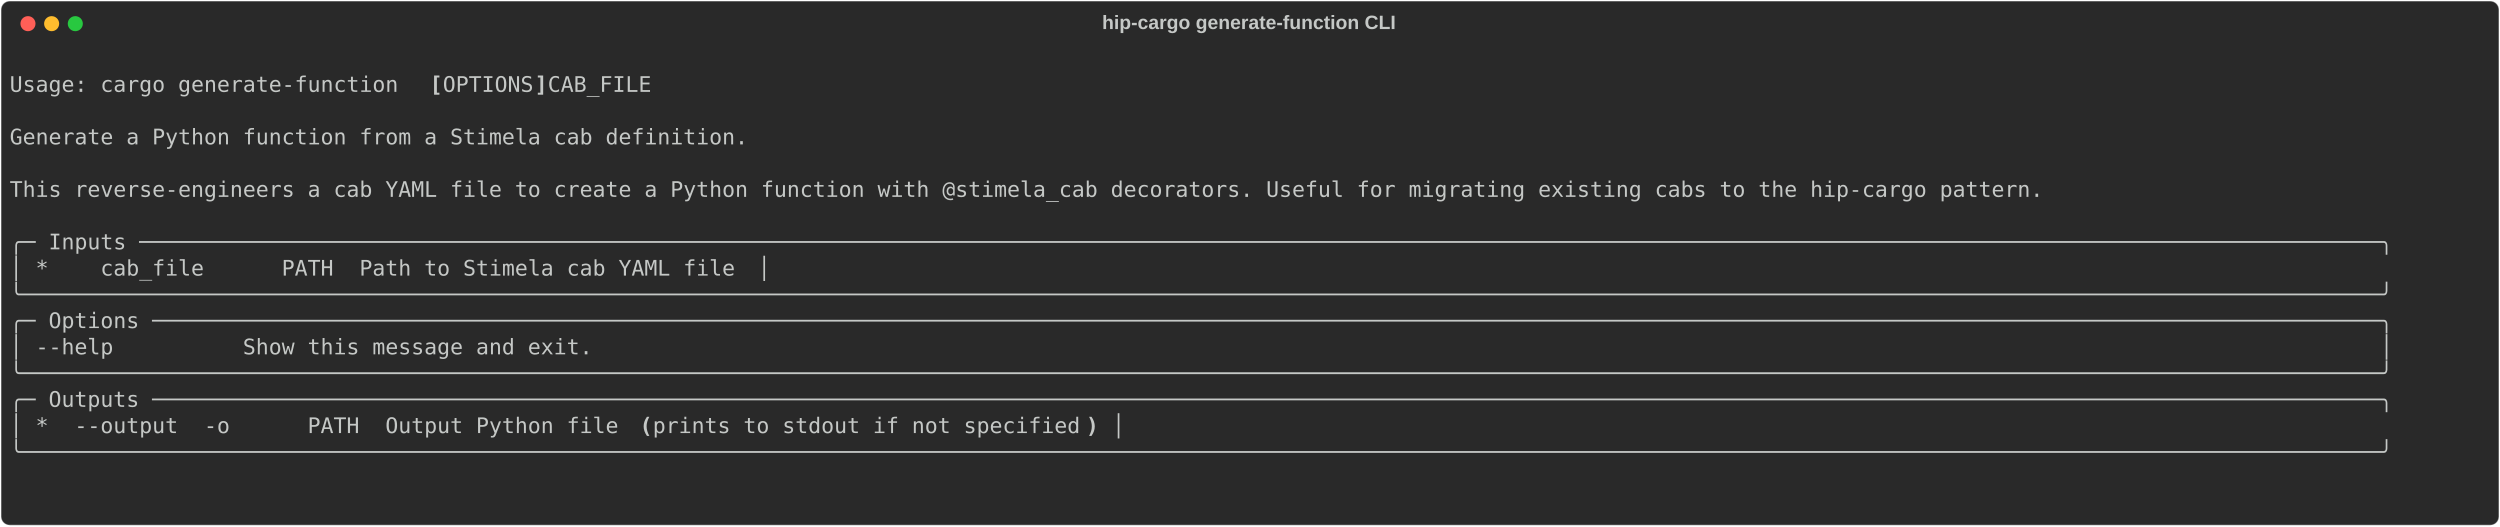
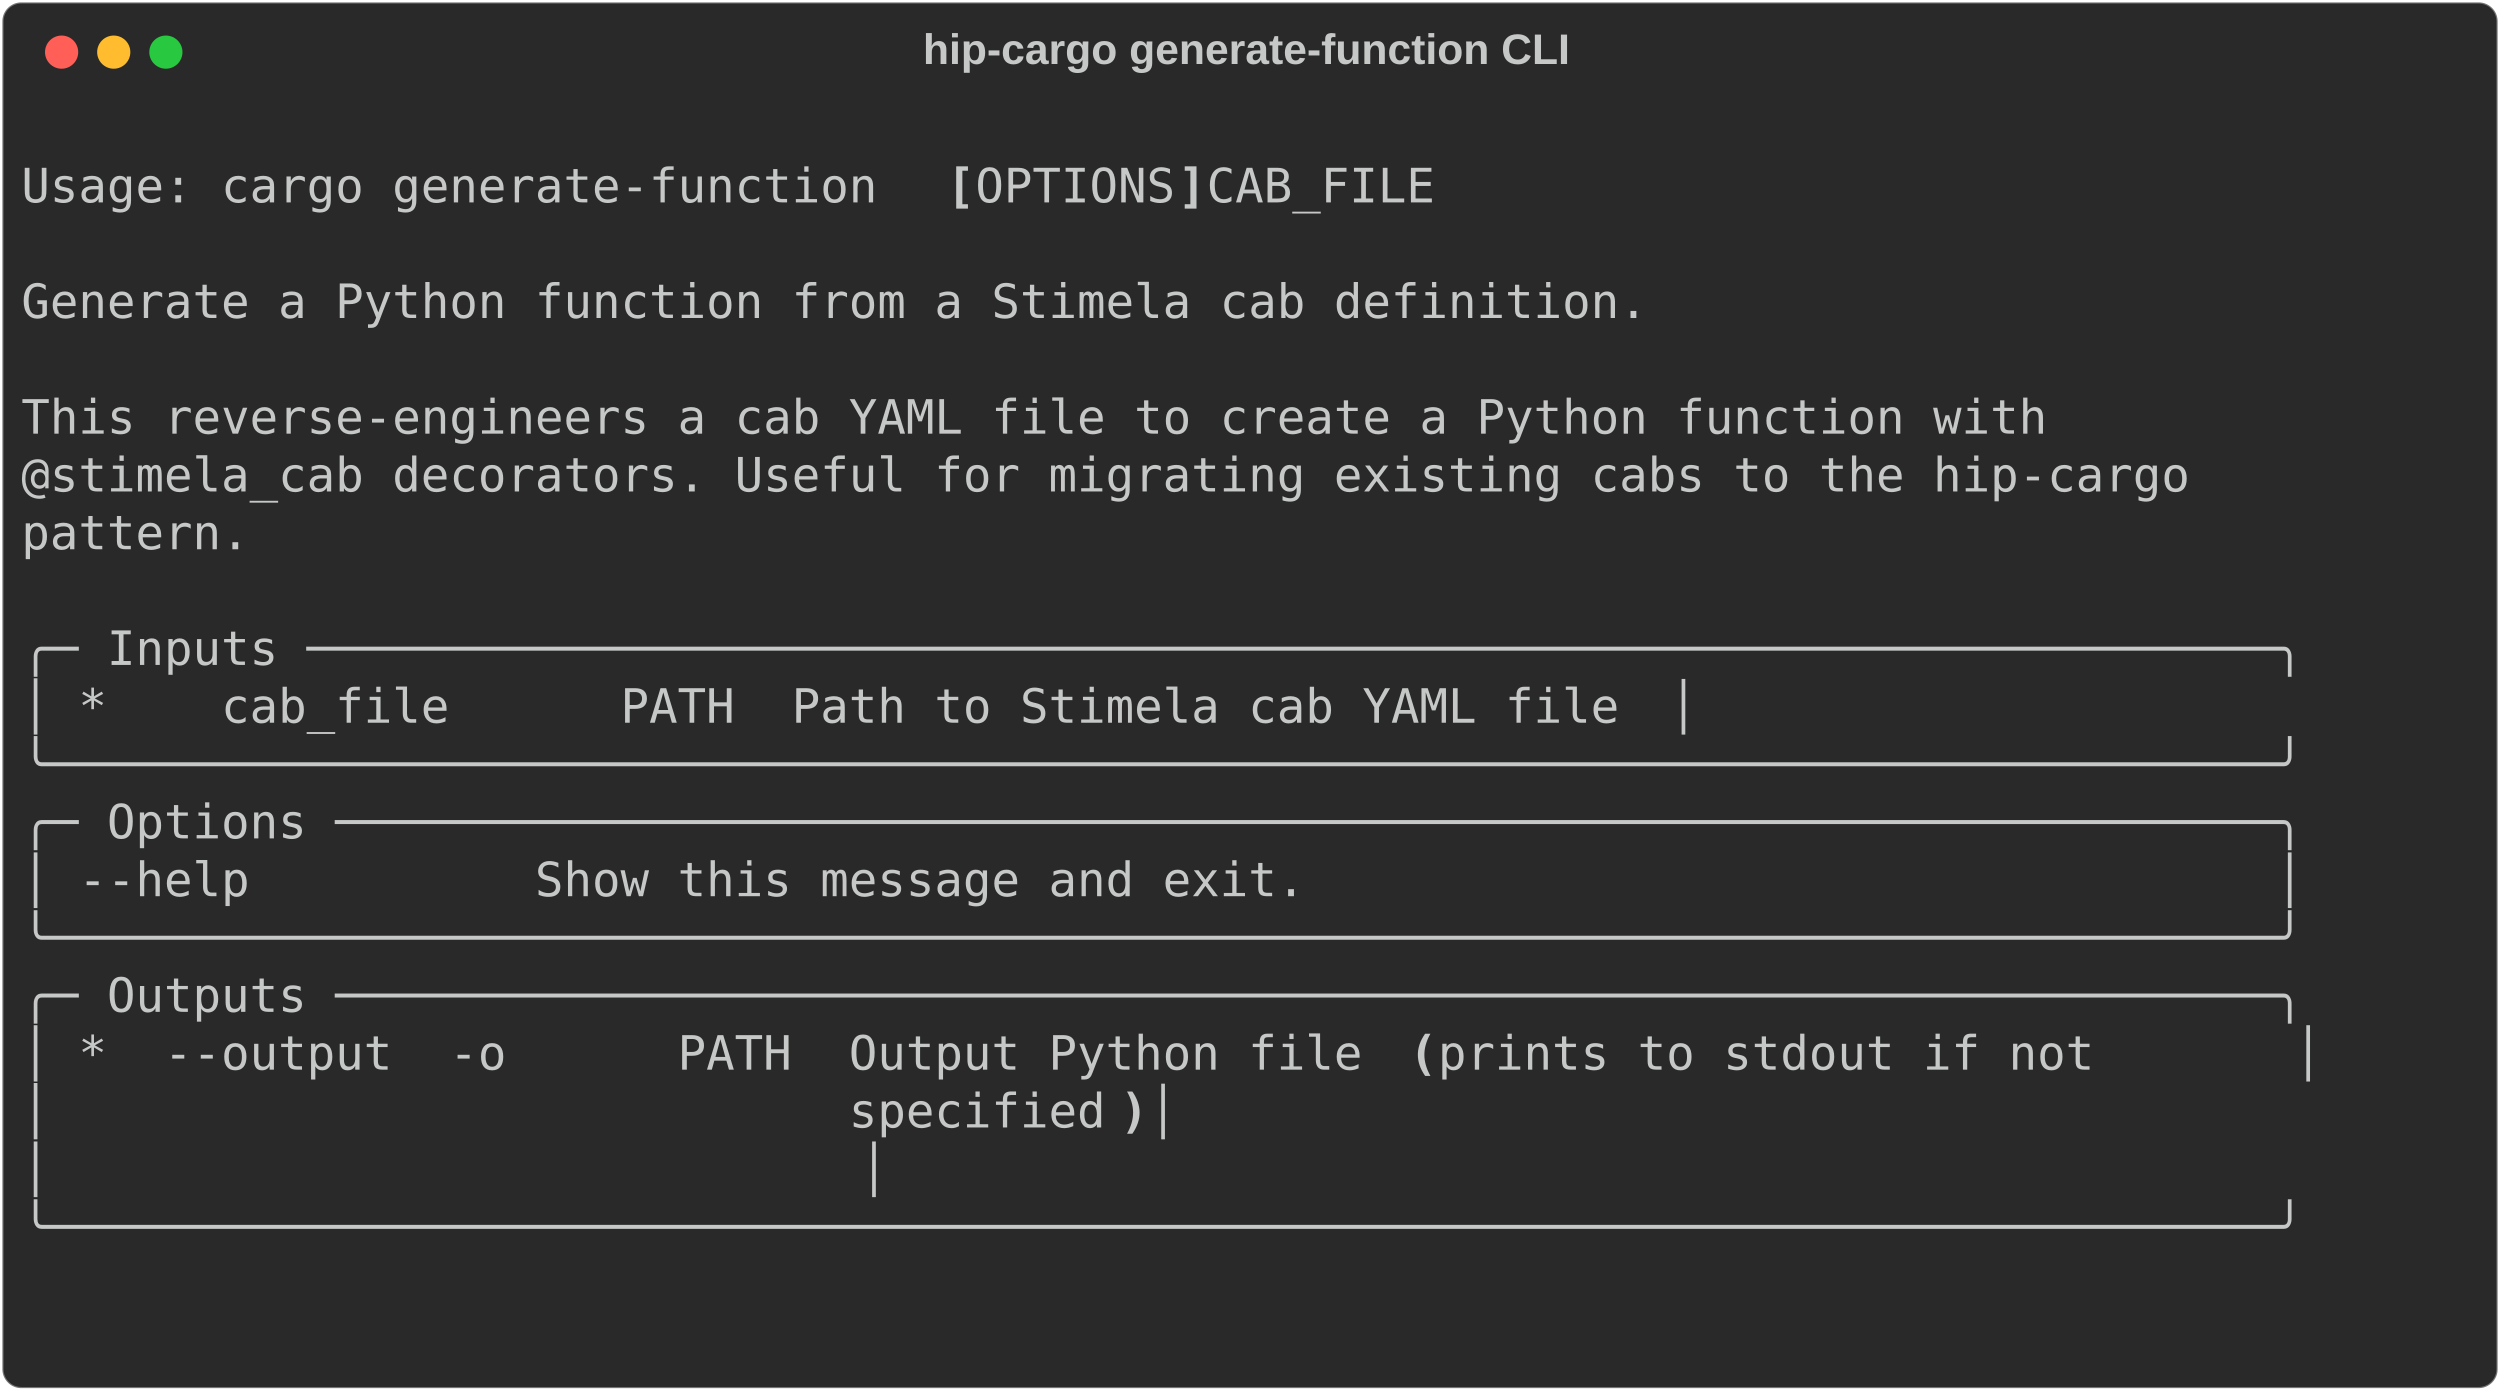
- <svg xmlns="http://www.w3.org/2000/svg" class="rich-terminal" viewBox="0 0 2324 489.2">
+ <svg xmlns="http://www.w3.org/2000/svg" class="rich-terminal" viewBox="0 0 1055 586.8">
  <style>

    @font-face {
        font-family: "Fira Code";
        src: local("FiraCode-Regular"),
                url("https://cdnjs.cloudflare.com/ajax/libs/firacode/6.2.0/woff2/FiraCode-Regular.woff2") format("woff2"),
                url("https://cdnjs.cloudflare.com/ajax/libs/firacode/6.2.0/woff/FiraCode-Regular.woff") format("woff");
        font-style: normal;
        font-weight: 400;
    }
    @font-face {
        font-family: "Fira Code";
        src: local("FiraCode-Bold"),
                url("https://cdnjs.cloudflare.com/ajax/libs/firacode/6.2.0/woff2/FiraCode-Bold.woff2") format("woff2"),
                url("https://cdnjs.cloudflare.com/ajax/libs/firacode/6.2.0/woff/FiraCode-Bold.woff") format("woff");
        font-style: bold;
        font-weight: 700;
    }

-     .terminal-3403587725-matrix {
+     .terminal-4188843890-matrix {
        font-family: Fira Code, monospace;
        font-size: 20px;
        line-height: 24.4px;
        font-variant-east-asian: full-width;
    }

-     .terminal-3403587725-title {
+     .terminal-4188843890-title {
        font-size: 18px;
        font-weight: bold;
        font-family: arial;
    }

-     .terminal-3403587725-r1 { fill: #c5c8c6 }
- .terminal-3403587725-r2 { fill: #c5c8c6;font-weight: bold }
+     .terminal-4188843890-r1 { fill: #c5c8c6 }
+ .terminal-4188843890-r2 { fill: #c5c8c6;font-weight: bold }
    </style>
  <defs>
-     <clipPath id="terminal-3403587725-clip-terminal">
-       <rect x="0" y="0" width="2304.8" height="438.2" />
+     <clipPath id="terminal-4188843890-clip-terminal">
+       <rect x="0" y="0" width="1036.0" height="535.8" />
    </clipPath>
-     <clipPath id="terminal-3403587725-line-0">
-       <rect x="0" y="1.5" width="2305.8" height="24.65" />
+     <clipPath id="terminal-4188843890-line-0">
+       <rect x="0" y="1.5" width="1037" height="24.65" />
    </clipPath>
-     <clipPath id="terminal-3403587725-line-1">
-       <rect x="0" y="25.9" width="2305.8" height="24.65" />
+     <clipPath id="terminal-4188843890-line-1">
+       <rect x="0" y="25.9" width="1037" height="24.65" />
    </clipPath>
-     <clipPath id="terminal-3403587725-line-2">
-       <rect x="0" y="50.3" width="2305.8" height="24.65" />
+     <clipPath id="terminal-4188843890-line-2">
+       <rect x="0" y="50.3" width="1037" height="24.65" />
    </clipPath>
-     <clipPath id="terminal-3403587725-line-3">
-       <rect x="0" y="74.7" width="2305.8" height="24.65" />
+     <clipPath id="terminal-4188843890-line-3">
+       <rect x="0" y="74.7" width="1037" height="24.65" />
    </clipPath>
-     <clipPath id="terminal-3403587725-line-4">
-       <rect x="0" y="99.1" width="2305.8" height="24.65" />
+     <clipPath id="terminal-4188843890-line-4">
+       <rect x="0" y="99.1" width="1037" height="24.65" />
    </clipPath>
-     <clipPath id="terminal-3403587725-line-5">
-       <rect x="0" y="123.5" width="2305.8" height="24.65" />
+     <clipPath id="terminal-4188843890-line-5">
+       <rect x="0" y="123.5" width="1037" height="24.65" />
    </clipPath>
-     <clipPath id="terminal-3403587725-line-6">
-       <rect x="0" y="147.9" width="2305.8" height="24.65" />
+     <clipPath id="terminal-4188843890-line-6">
+       <rect x="0" y="147.9" width="1037" height="24.65" />
    </clipPath>
-     <clipPath id="terminal-3403587725-line-7">
-       <rect x="0" y="172.3" width="2305.8" height="24.65" />
+     <clipPath id="terminal-4188843890-line-7">
+       <rect x="0" y="172.3" width="1037" height="24.65" />
    </clipPath>
-     <clipPath id="terminal-3403587725-line-8">
-       <rect x="0" y="196.7" width="2305.8" height="24.65" />
+     <clipPath id="terminal-4188843890-line-8">
+       <rect x="0" y="196.7" width="1037" height="24.65" />
    </clipPath>
-     <clipPath id="terminal-3403587725-line-9">
-       <rect x="0" y="221.1" width="2305.8" height="24.65" />
+     <clipPath id="terminal-4188843890-line-9">
+       <rect x="0" y="221.1" width="1037" height="24.65" />
    </clipPath>
-     <clipPath id="terminal-3403587725-line-10">
-       <rect x="0" y="245.5" width="2305.8" height="24.65" />
+     <clipPath id="terminal-4188843890-line-10">
+       <rect x="0" y="245.5" width="1037" height="24.65" />
    </clipPath>
-     <clipPath id="terminal-3403587725-line-11">
-       <rect x="0" y="269.9" width="2305.8" height="24.65" />
+     <clipPath id="terminal-4188843890-line-11">
+       <rect x="0" y="269.9" width="1037" height="24.65" />
    </clipPath>
-     <clipPath id="terminal-3403587725-line-12">
-       <rect x="0" y="294.3" width="2305.8" height="24.65" />
+     <clipPath id="terminal-4188843890-line-12">
+       <rect x="0" y="294.3" width="1037" height="24.65" />
    </clipPath>
-     <clipPath id="terminal-3403587725-line-13">
-       <rect x="0" y="318.7" width="2305.8" height="24.65" />
+     <clipPath id="terminal-4188843890-line-13">
+       <rect x="0" y="318.7" width="1037" height="24.65" />
    </clipPath>
-     <clipPath id="terminal-3403587725-line-14">
-       <rect x="0" y="343.1" width="2305.8" height="24.65" />
+     <clipPath id="terminal-4188843890-line-14">
+       <rect x="0" y="343.1" width="1037" height="24.65" />
    </clipPath>
-     <clipPath id="terminal-3403587725-line-15">
-       <rect x="0" y="367.5" width="2305.8" height="24.65" />
+     <clipPath id="terminal-4188843890-line-15">
+       <rect x="0" y="367.5" width="1037" height="24.65" />
    </clipPath>
-     <clipPath id="terminal-3403587725-line-16">
-       <rect x="0" y="391.9" width="2305.8" height="24.65" />
+     <clipPath id="terminal-4188843890-line-16">
+       <rect x="0" y="391.9" width="1037" height="24.65" />
+     </clipPath>
+     <clipPath id="terminal-4188843890-line-17">
+       <rect x="0" y="416.3" width="1037" height="24.65" />
+     </clipPath>
+     <clipPath id="terminal-4188843890-line-18">
+       <rect x="0" y="440.7" width="1037" height="24.65" />
+     </clipPath>
+     <clipPath id="terminal-4188843890-line-19">
+       <rect x="0" y="465.1" width="1037" height="24.65" />
+     </clipPath>
+     <clipPath id="terminal-4188843890-line-20">
+       <rect x="0" y="489.5" width="1037" height="24.65" />
    </clipPath>
  </defs>
-   <rect fill="#292929" stroke="rgba(255,255,255,0.35)" stroke-width="1" x="1" y="1" width="2322" height="487.2" rx="8" />
-   <text class="terminal-3403587725-title" fill="#c5c8c6" text-anchor="middle" x="1161" y="27">hip-cargo generate-function CLI</text>
+   <rect fill="#292929" stroke="rgba(255,255,255,0.35)" stroke-width="1" x="1" y="1" width="1053" height="584.8" rx="8" />
+   <text class="terminal-4188843890-title" fill="#c5c8c6" text-anchor="middle" x="526" y="27">hip-cargo generate-function CLI</text>
  <g transform="translate(26,22)">
    <circle cx="0" cy="0" r="7" fill="#ff5f57" />
    <circle cx="22" cy="0" r="7" fill="#febc2e" />
    <circle cx="44" cy="0" r="7" fill="#28c840" />
  </g>
-   <g transform="translate(9, 41)" clip-path="url(#terminal-3403587725-clip-terminal)">
-     <g class="terminal-3403587725-matrix">
-       <text class="terminal-3403587725-r1" x="2305.8" y="20" textLength="12.2" clip-path="url(#terminal-3403587725-line-0)">
+   <g transform="translate(9, 41)" clip-path="url(#terminal-4188843890-clip-terminal)">
+     <g class="terminal-4188843890-matrix">
+       <text class="terminal-4188843890-r1" x="1037" y="20" textLength="12.2" clip-path="url(#terminal-4188843890-line-0)">
</text>
-       <text class="terminal-3403587725-r1" x="0" y="44.4" textLength="390.4" clip-path="url(#terminal-3403587725-line-1)"> Usage: cargo generate-function </text>
-       <text class="terminal-3403587725-r2" x="390.4" y="44.4" textLength="12.2" clip-path="url(#terminal-3403587725-line-1)">[</text>
-       <text class="terminal-3403587725-r1" x="402.6" y="44.4" textLength="85.4" clip-path="url(#terminal-3403587725-line-1)">OPTIONS</text>
-       <text class="terminal-3403587725-r2" x="488" y="44.4" textLength="12.2" clip-path="url(#terminal-3403587725-line-1)">]</text>
-       <text class="terminal-3403587725-r1" x="500.2" y="44.4" textLength="1744.6" clip-path="url(#terminal-3403587725-line-1)"> CAB_FILE                                                                                                                                      </text>
-       <text class="terminal-3403587725-r1" x="2305.8" y="44.4" textLength="12.2" clip-path="url(#terminal-3403587725-line-1)">
+       <text class="terminal-4188843890-r1" x="0" y="44.4" textLength="390.4" clip-path="url(#terminal-4188843890-line-1)"> Usage: cargo generate-function </text>
+       <text class="terminal-4188843890-r2" x="390.4" y="44.4" textLength="12.2" clip-path="url(#terminal-4188843890-line-1)">[</text>
+       <text class="terminal-4188843890-r1" x="402.6" y="44.4" textLength="85.4" clip-path="url(#terminal-4188843890-line-1)">OPTIONS</text>
+       <text class="terminal-4188843890-r2" x="488" y="44.4" textLength="12.2" clip-path="url(#terminal-4188843890-line-1)">]</text>
+       <text class="terminal-4188843890-r1" x="500.2" y="44.4" textLength="475.8" clip-path="url(#terminal-4188843890-line-1)"> CAB_FILE                              </text>
+       <text class="terminal-4188843890-r1" x="1037" y="44.4" textLength="12.2" clip-path="url(#terminal-4188843890-line-1)">
</text>
-       <text class="terminal-3403587725-r1" x="2305.8" y="68.8" textLength="12.2" clip-path="url(#terminal-3403587725-line-2)">
+       <text class="terminal-4188843890-r1" x="1037" y="68.8" textLength="12.2" clip-path="url(#terminal-4188843890-line-2)">
</text>
-       <text class="terminal-3403587725-r1" x="0" y="93.2" textLength="2244.8" clip-path="url(#terminal-3403587725-line-3)"> Generate a Python function from a Stimela cab definition.                                                                                                                              </text>
-       <text class="terminal-3403587725-r1" x="2305.8" y="93.2" textLength="12.2" clip-path="url(#terminal-3403587725-line-3)">
+       <text class="terminal-4188843890-r1" x="0" y="93.2" textLength="976" clip-path="url(#terminal-4188843890-line-3)"> Generate a Python function from a Stimela cab definition.                      </text>
+       <text class="terminal-4188843890-r1" x="1037" y="93.2" textLength="12.2" clip-path="url(#terminal-4188843890-line-3)">
</text>
-       <text class="terminal-3403587725-r1" x="2305.8" y="117.6" textLength="12.2" clip-path="url(#terminal-3403587725-line-4)">
+       <text class="terminal-4188843890-r1" x="1037" y="117.6" textLength="12.2" clip-path="url(#terminal-4188843890-line-4)">
</text>
-       <text class="terminal-3403587725-r1" x="0" y="142" textLength="2244.8" clip-path="url(#terminal-3403587725-line-5)"> This reverse-engineers a cab YAML file to create a Python function with @stimela_cab decorators. Useful for migrating existing cabs to the hip-cargo pattern.                          </text>
-       <text class="terminal-3403587725-r1" x="2305.8" y="142" textLength="12.2" clip-path="url(#terminal-3403587725-line-5)">
+       <text class="terminal-4188843890-r1" x="0" y="142" textLength="976" clip-path="url(#terminal-4188843890-line-5)"> This reverse-engineers a cab YAML file to create a Python function with        </text>
+       <text class="terminal-4188843890-r1" x="1037" y="142" textLength="12.2" clip-path="url(#terminal-4188843890-line-5)">
</text>
-       <text class="terminal-3403587725-r1" x="2305.8" y="166.4" textLength="12.2" clip-path="url(#terminal-3403587725-line-6)">
+       <text class="terminal-4188843890-r1" x="0" y="166.4" textLength="976" clip-path="url(#terminal-4188843890-line-6)"> @stimela_cab decorators. Useful for migrating existing cabs to the hip-cargo   </text>
+       <text class="terminal-4188843890-r1" x="1037" y="166.4" textLength="12.2" clip-path="url(#terminal-4188843890-line-6)">
</text>
-       <text class="terminal-3403587725-r1" x="0" y="190.8" textLength="2244.8" clip-path="url(#terminal-3403587725-line-7)">╭─ Inputs ─────────────────────────────────────────────────────────────────────────────────────────────────────────────────────────────────────────────────────────────────────────────╮</text>
-       <text class="terminal-3403587725-r1" x="2305.8" y="190.8" textLength="12.2" clip-path="url(#terminal-3403587725-line-7)">
+       <text class="terminal-4188843890-r1" x="0" y="190.8" textLength="976" clip-path="url(#terminal-4188843890-line-7)"> pattern.                                                                       </text>
+       <text class="terminal-4188843890-r1" x="1037" y="190.8" textLength="12.2" clip-path="url(#terminal-4188843890-line-7)">
</text>
-       <text class="terminal-3403587725-r1" x="0" y="215.2" textLength="695.4" clip-path="url(#terminal-3403587725-line-8)">│ *    cab_file      PATH  Path to Stimela cab YAML file </text>
-       <text class="terminal-3403587725-r1" x="695.4" y="215.2" textLength="1427.4" clip-path="url(#terminal-3403587725-line-8)">                                                                                                                    │</text>
-       <text class="terminal-3403587725-r1" x="2305.8" y="215.2" textLength="12.2" clip-path="url(#terminal-3403587725-line-8)">
+       <text class="terminal-4188843890-r1" x="1037" y="215.2" textLength="12.2" clip-path="url(#terminal-4188843890-line-8)">
</text>
-       <text class="terminal-3403587725-r1" x="0" y="239.6" textLength="2244.8" clip-path="url(#terminal-3403587725-line-9)">╰──────────────────────────────────────────────────────────────────────────────────────────────────────────────────────────────────────────────────────────────────────────────────────╯</text>
-       <text class="terminal-3403587725-r1" x="2305.8" y="239.6" textLength="12.2" clip-path="url(#terminal-3403587725-line-9)">
+       <text class="terminal-4188843890-r1" x="0" y="239.6" textLength="976" clip-path="url(#terminal-4188843890-line-9)">╭─ Inputs ─────────────────────────────────────────────────────────────────────╮</text>
+       <text class="terminal-4188843890-r1" x="1037" y="239.6" textLength="12.2" clip-path="url(#terminal-4188843890-line-9)">
</text>
-       <text class="terminal-3403587725-r1" x="0" y="264" textLength="2244.8" clip-path="url(#terminal-3403587725-line-10)">╭─ Options ────────────────────────────────────────────────────────────────────────────────────────────────────────────────────────────────────────────────────────────────────────────╮</text>
-       <text class="terminal-3403587725-r1" x="2305.8" y="264" textLength="12.2" clip-path="url(#terminal-3403587725-line-10)">
+       <text class="terminal-4188843890-r1" x="0" y="264" textLength="695.4" clip-path="url(#terminal-4188843890-line-10)">│ *    cab_file      PATH  Path to Stimela cab YAML file </text>
+       <text class="terminal-4188843890-r1" x="695.4" y="264" textLength="158.6" clip-path="url(#terminal-4188843890-line-10)">            │</text>
+       <text class="terminal-4188843890-r1" x="1037" y="264" textLength="12.2" clip-path="url(#terminal-4188843890-line-10)">
</text>
-       <text class="terminal-3403587725-r1" x="0" y="288.4" textLength="2244.8" clip-path="url(#terminal-3403587725-line-11)">│ --help          Show this message and exit.                                                                                                                                          │</text>
-       <text class="terminal-3403587725-r1" x="2305.8" y="288.4" textLength="12.2" clip-path="url(#terminal-3403587725-line-11)">
+       <text class="terminal-4188843890-r1" x="0" y="288.4" textLength="976" clip-path="url(#terminal-4188843890-line-11)">╰──────────────────────────────────────────────────────────────────────────────╯</text>
+       <text class="terminal-4188843890-r1" x="1037" y="288.4" textLength="12.2" clip-path="url(#terminal-4188843890-line-11)">
</text>
-       <text class="terminal-3403587725-r1" x="0" y="312.8" textLength="2244.8" clip-path="url(#terminal-3403587725-line-12)">╰──────────────────────────────────────────────────────────────────────────────────────────────────────────────────────────────────────────────────────────────────────────────────────╯</text>
-       <text class="terminal-3403587725-r1" x="2305.8" y="312.8" textLength="12.2" clip-path="url(#terminal-3403587725-line-12)">
+       <text class="terminal-4188843890-r1" x="0" y="312.8" textLength="976" clip-path="url(#terminal-4188843890-line-12)">╭─ Options ────────────────────────────────────────────────────────────────────╮</text>
+       <text class="terminal-4188843890-r1" x="1037" y="312.8" textLength="12.2" clip-path="url(#terminal-4188843890-line-12)">
</text>
-       <text class="terminal-3403587725-r1" x="0" y="337.2" textLength="2244.8" clip-path="url(#terminal-3403587725-line-13)">╭─ Outputs ────────────────────────────────────────────────────────────────────────────────────────────────────────────────────────────────────────────────────────────────────────────╮</text>
-       <text class="terminal-3403587725-r1" x="2305.8" y="337.2" textLength="12.2" clip-path="url(#terminal-3403587725-line-13)">
+       <text class="terminal-4188843890-r1" x="0" y="337.2" textLength="976" clip-path="url(#terminal-4188843890-line-13)">│ --help          Show this message and exit.                                  │</text>
+       <text class="terminal-4188843890-r1" x="1037" y="337.2" textLength="12.2" clip-path="url(#terminal-4188843890-line-13)">
</text>
-       <text class="terminal-3403587725-r1" x="0" y="361.6" textLength="585.6" clip-path="url(#terminal-3403587725-line-14)">│ *  --output  -o      PATH  Output Python file </text>
-       <text class="terminal-3403587725-r2" x="585.6" y="361.6" textLength="12.2" clip-path="url(#terminal-3403587725-line-14)">(</text>
-       <text class="terminal-3403587725-r1" x="597.8" y="361.6" textLength="402.6" clip-path="url(#terminal-3403587725-line-14)">prints to stdout if not specified</text>
-       <text class="terminal-3403587725-r2" x="1000.4" y="361.6" textLength="12.2" clip-path="url(#terminal-3403587725-line-14)">)</text>
-       <text class="terminal-3403587725-r1" x="1024.8" y="361.6" textLength="1098" clip-path="url(#terminal-3403587725-line-14)">                                                                                         │</text>
-       <text class="terminal-3403587725-r1" x="2305.8" y="361.6" textLength="12.2" clip-path="url(#terminal-3403587725-line-14)">
+       <text class="terminal-4188843890-r1" x="0" y="361.6" textLength="976" clip-path="url(#terminal-4188843890-line-14)">╰──────────────────────────────────────────────────────────────────────────────╯</text>
+       <text class="terminal-4188843890-r1" x="1037" y="361.6" textLength="12.2" clip-path="url(#terminal-4188843890-line-14)">
</text>
-       <text class="terminal-3403587725-r1" x="0" y="386" textLength="2244.8" clip-path="url(#terminal-3403587725-line-15)">╰──────────────────────────────────────────────────────────────────────────────────────────────────────────────────────────────────────────────────────────────────────────────────────╯</text>
-       <text class="terminal-3403587725-r1" x="2305.8" y="386" textLength="12.2" clip-path="url(#terminal-3403587725-line-15)">
+       <text class="terminal-4188843890-r1" x="0" y="386" textLength="976" clip-path="url(#terminal-4188843890-line-15)">╭─ Outputs ────────────────────────────────────────────────────────────────────╮</text>
+       <text class="terminal-4188843890-r1" x="1037" y="386" textLength="12.2" clip-path="url(#terminal-4188843890-line-15)">
</text>
-       <text class="terminal-3403587725-r1" x="2305.8" y="410.4" textLength="12.2" clip-path="url(#terminal-3403587725-line-16)">
+       <text class="terminal-4188843890-r1" x="0" y="410.4" textLength="585.6" clip-path="url(#terminal-4188843890-line-16)">│ *  --output  -o      PATH  Output Python file </text>
+       <text class="terminal-4188843890-r2" x="585.6" y="410.4" textLength="12.2" clip-path="url(#terminal-4188843890-line-16)">(</text>
+       <text class="terminal-4188843890-r1" x="597.8" y="410.4" textLength="378.2" clip-path="url(#terminal-4188843890-line-16)">prints to stdout if not       │</text>
+       <text class="terminal-4188843890-r1" x="1037" y="410.4" textLength="12.2" clip-path="url(#terminal-4188843890-line-16)">
</text>
-       <text class="terminal-3403587725-r1" x="2305.8" y="434.8" textLength="12.2" clip-path="url(#terminal-3403587725-line-17)">
+       <text class="terminal-4188843890-r1" x="0" y="434.8" textLength="463.6" clip-path="url(#terminal-4188843890-line-17)">│                            specified</text>
+       <text class="terminal-4188843890-r2" x="463.6" y="434.8" textLength="12.2" clip-path="url(#terminal-4188843890-line-17)">)</text>
+       <text class="terminal-4188843890-r1" x="475.8" y="434.8" textLength="500.2" clip-path="url(#terminal-4188843890-line-17)">                                        │</text>
+       <text class="terminal-4188843890-r1" x="1037" y="434.8" textLength="12.2" clip-path="url(#terminal-4188843890-line-17)">
+ </text>
+       <text class="terminal-4188843890-r1" x="0" y="459.2" textLength="353.8" clip-path="url(#terminal-4188843890-line-18)">│                            </text>
+       <text class="terminal-4188843890-r1" x="353.8" y="459.2" textLength="500.2" clip-path="url(#terminal-4188843890-line-18)">                                        │</text>
+       <text class="terminal-4188843890-r1" x="1037" y="459.2" textLength="12.2" clip-path="url(#terminal-4188843890-line-18)">
+ </text>
+       <text class="terminal-4188843890-r1" x="0" y="483.6" textLength="976" clip-path="url(#terminal-4188843890-line-19)">╰──────────────────────────────────────────────────────────────────────────────╯</text>
+       <text class="terminal-4188843890-r1" x="1037" y="483.6" textLength="12.2" clip-path="url(#terminal-4188843890-line-19)">
+ </text>
+       <text class="terminal-4188843890-r1" x="1037" y="508" textLength="12.2" clip-path="url(#terminal-4188843890-line-20)">
+ </text>
+       <text class="terminal-4188843890-r1" x="1037" y="532.4" textLength="12.2" clip-path="url(#terminal-4188843890-line-21)">
</text>
    </g>
  </g>
</svg>
